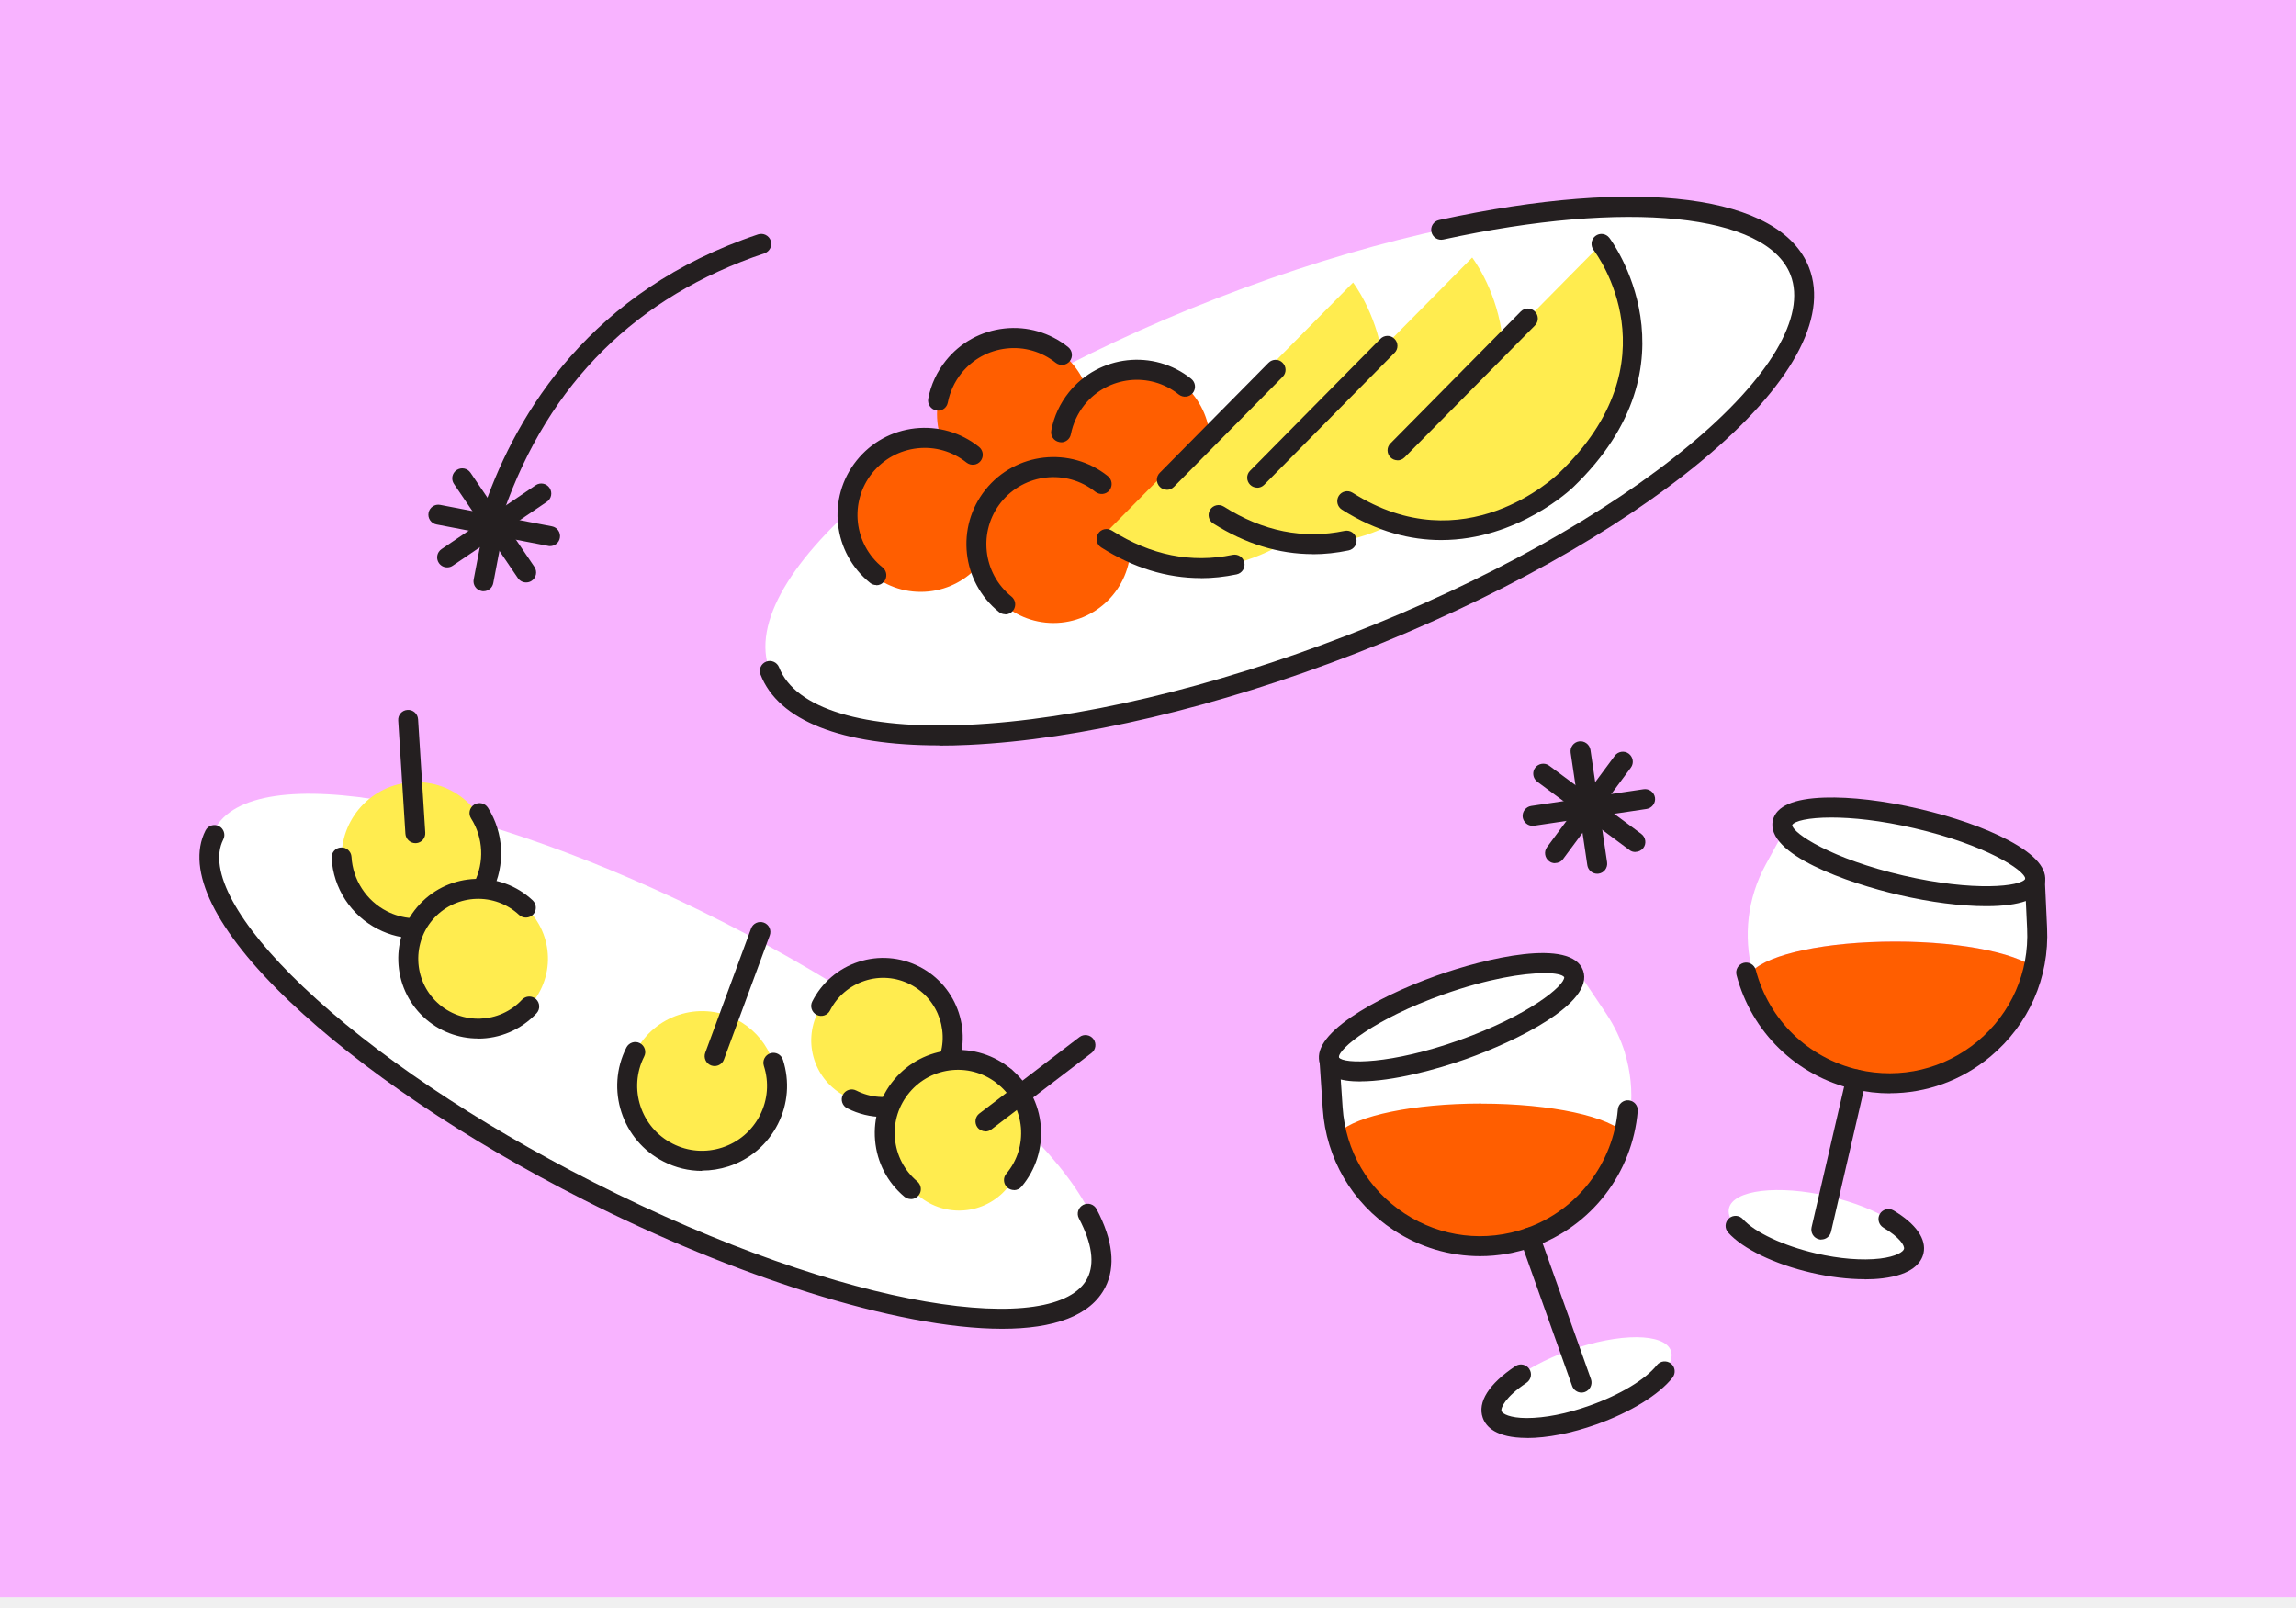
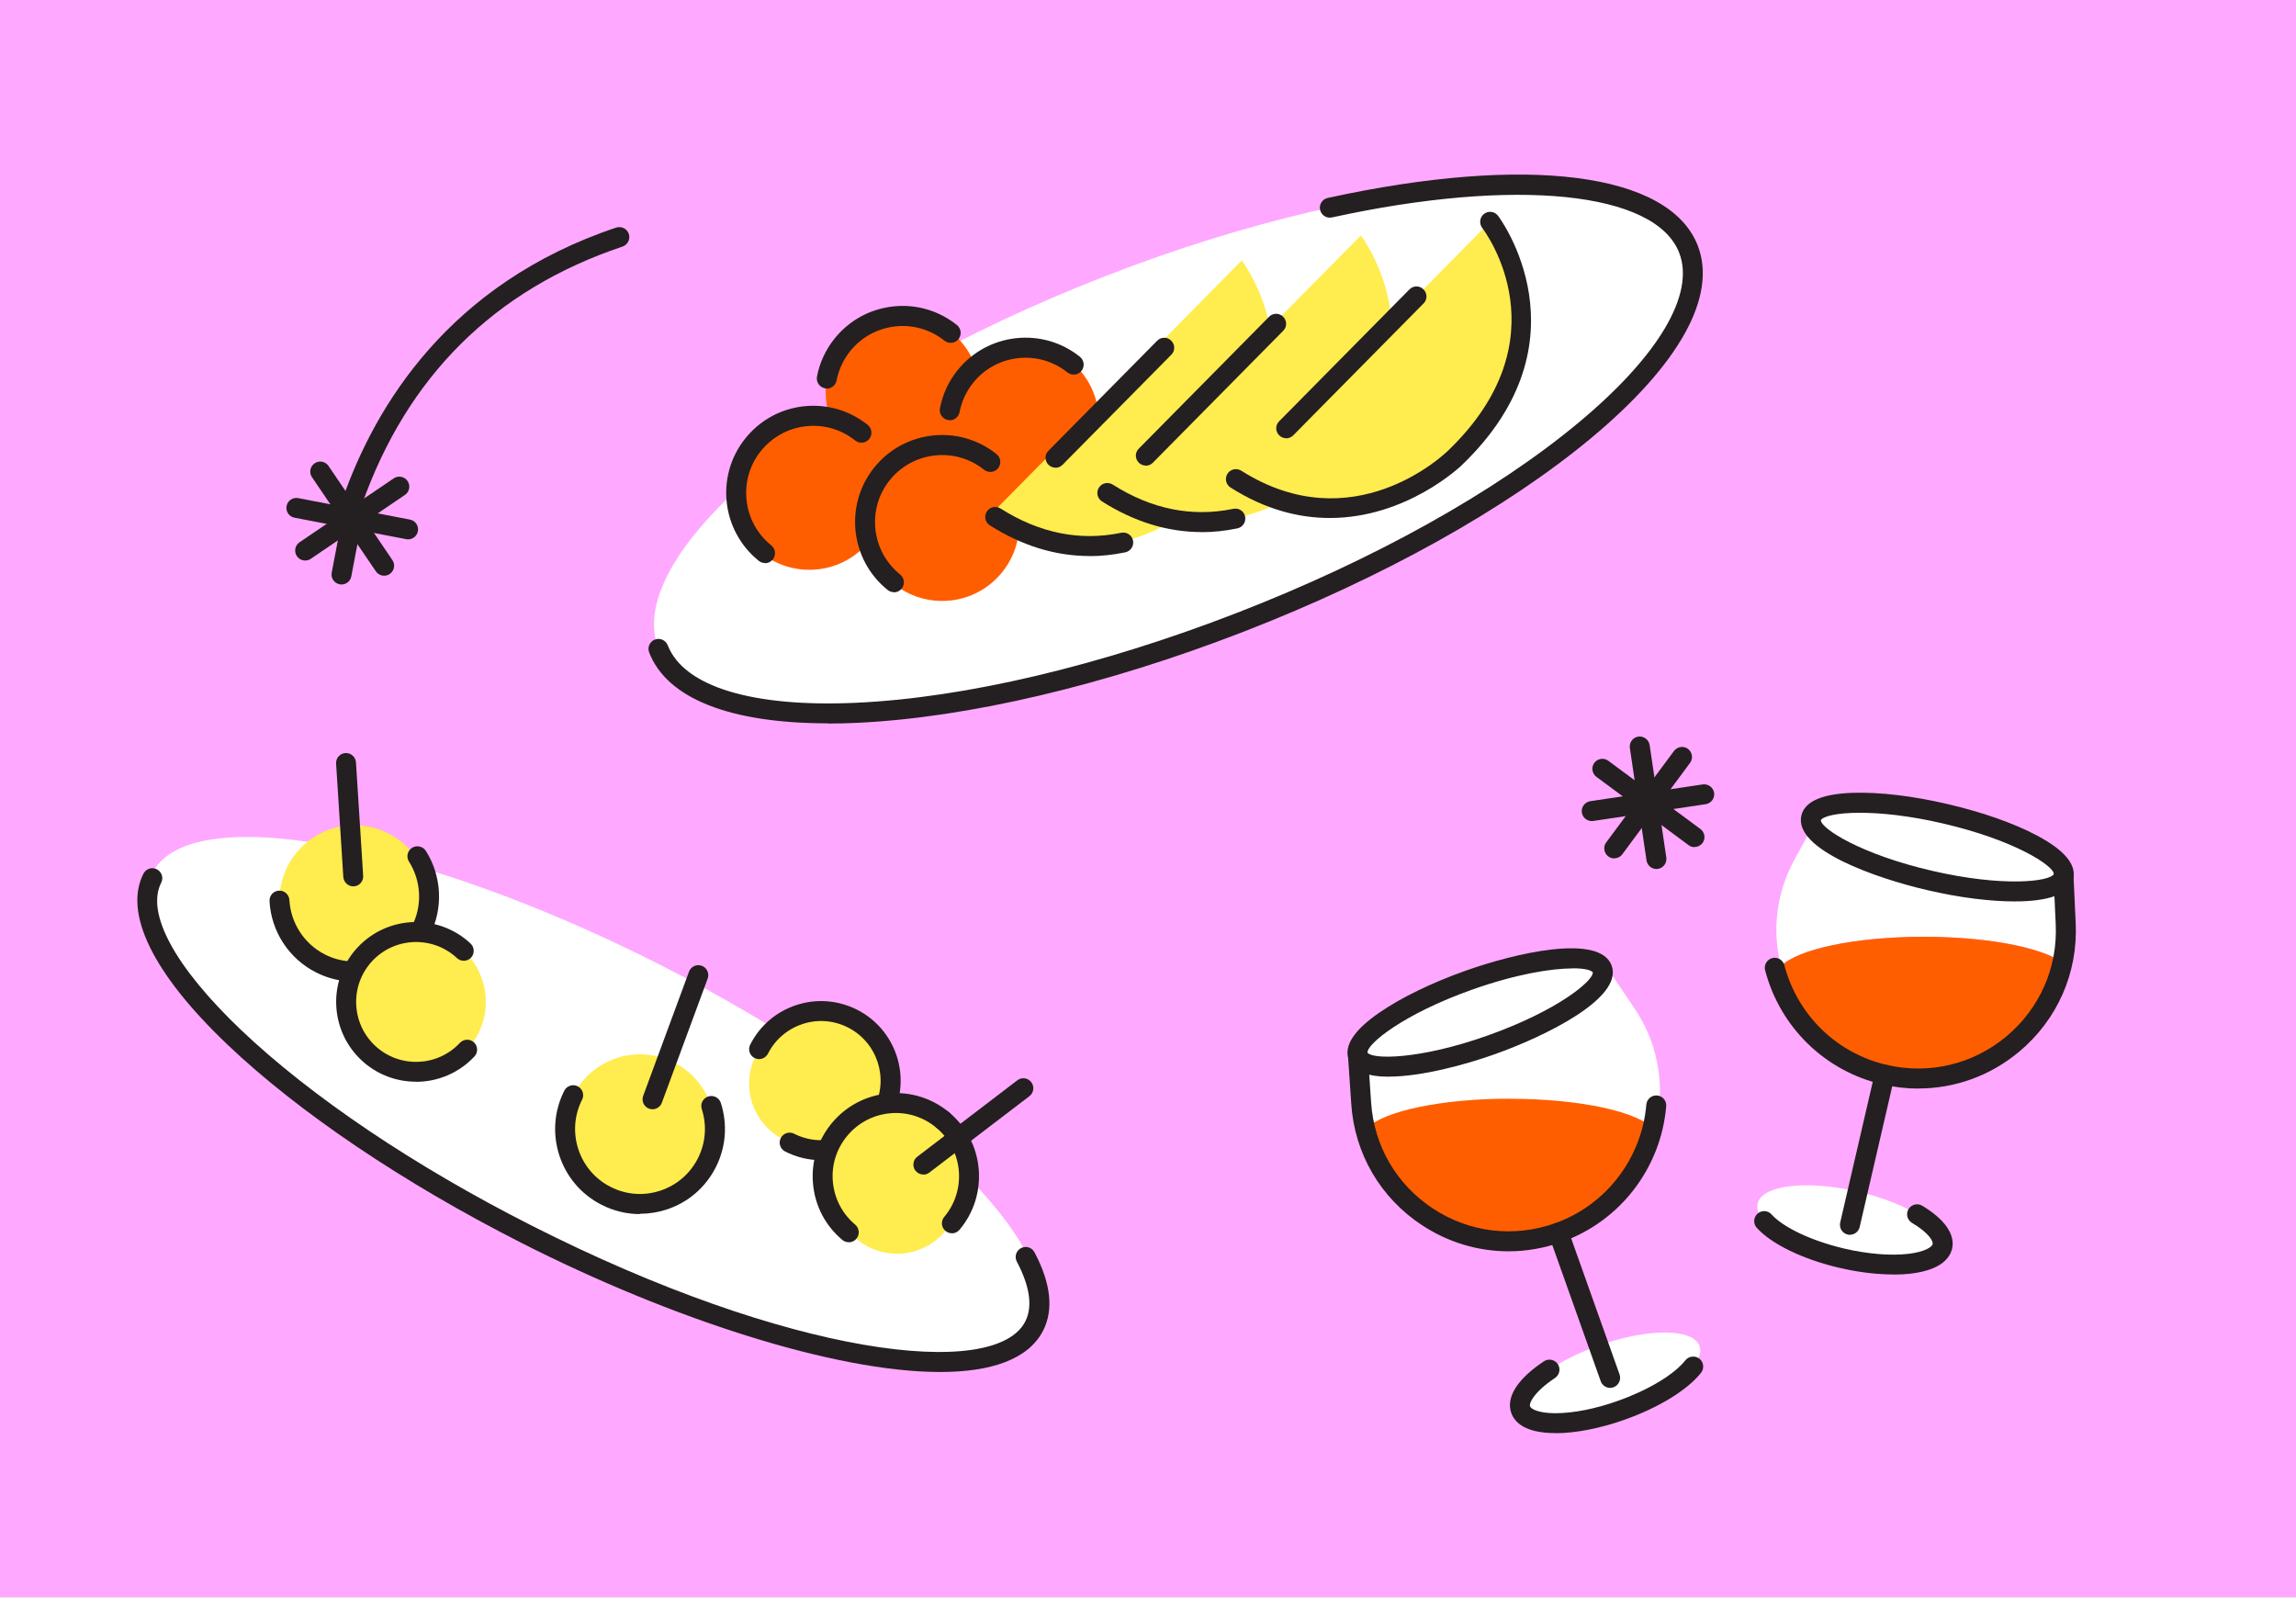
- <svg xmlns="http://www.w3.org/2000/svg" width="150" height="105" viewBox="0 0 150 105" fill="none">
-   <g clip-path="url(#clip0_2967_83483)">
-     <path d="M150 0H0V104.348H150V0Z" fill="#F8B3FF" />
-     <path d="M71.627 83.472C74.045 78.709 63.108 68.299 47.198 60.221C31.288 52.142 16.43 49.454 14.012 54.217C11.593 58.979 22.53 69.389 38.441 77.468C54.351 85.547 69.209 88.235 71.627 83.472Z" fill="white" />
-     <path d="M35.936 35.68C35.897 35.68 35.851 35.68 35.812 35.667L28.515 34.265C28.162 34.2 27.927 33.854 27.999 33.502C28.064 33.15 28.41 32.915 28.762 32.987L36.06 34.389C36.412 34.454 36.647 34.8 36.575 35.152C36.517 35.465 36.243 35.68 35.936 35.68Z" fill="#241F20" />
-     <path d="M31.586 38.628C31.547 38.628 31.501 38.628 31.462 38.615C31.11 38.55 30.875 38.204 30.947 37.852L31.651 34.161C31.716 33.809 32.062 33.574 32.414 33.646C32.766 33.711 33.001 34.056 32.929 34.409L32.225 38.1C32.166 38.413 31.892 38.628 31.586 38.628Z" fill="#241F20" />
-     <path d="M29.212 37.07C29.003 37.07 28.801 36.972 28.671 36.783C28.469 36.483 28.547 36.078 28.847 35.876L34.997 31.702C35.297 31.5 35.701 31.578 35.903 31.878C36.106 32.178 36.027 32.583 35.727 32.785L29.577 36.959C29.466 37.037 29.336 37.07 29.212 37.07Z" fill="#241F20" />
-     <path d="M34.372 38.054C34.164 38.054 33.962 37.956 33.831 37.767L29.657 31.617C29.455 31.317 29.533 30.913 29.833 30.711C30.133 30.509 30.538 30.587 30.74 30.887L34.914 37.037C35.116 37.337 35.038 37.741 34.738 37.944C34.627 38.022 34.496 38.054 34.372 38.054Z" fill="#241F20" />
-     <path d="M32.282 33.874C32.211 33.874 32.139 33.861 32.067 33.835C31.728 33.717 31.552 33.346 31.669 33.007C33.795 26.948 38.621 18.965 49.526 15.313C49.871 15.202 50.236 15.385 50.354 15.724C50.471 16.063 50.282 16.435 49.943 16.552C41.595 19.35 35.863 25.03 32.908 33.437C32.817 33.704 32.563 33.874 32.295 33.874H32.282Z" fill="#241F20" />
-     <path d="M88.328 42.083C106.911 34.872 120.01 23.963 117.586 17.717C115.162 11.472 98.133 12.254 79.551 19.466C60.968 26.677 47.869 37.586 50.293 43.832C52.717 50.078 69.746 49.295 88.328 42.083Z" fill="white" />
-     <path d="M61.372 48.7C54.974 48.7 50.852 47.083 49.685 44.07C49.554 43.73 49.724 43.359 50.056 43.228C50.389 43.098 50.767 43.267 50.898 43.6C51.948 46.3 56.435 47.67 63.217 47.356C70.332 47.03 79.163 44.944 88.091 41.48C97.013 38.017 104.943 33.602 110.415 29.044C115.633 24.7 118.026 20.657 116.976 17.956C115.424 13.959 106.306 13.026 94.293 15.648C93.941 15.726 93.596 15.504 93.517 15.152C93.439 14.8 93.661 14.454 94.013 14.376C107.076 11.526 116.337 12.72 118.189 17.487C119.467 20.787 117.002 25.248 111.243 30.048C105.667 34.691 97.606 39.185 88.554 42.7C79.502 46.215 70.522 48.328 63.27 48.667C62.611 48.7 61.978 48.713 61.359 48.713L61.372 48.7Z" fill="#241F20" />
-     <path d="M60.152 38.67C62.933 38.67 65.187 36.415 65.187 33.635C65.187 30.854 62.933 28.6 60.152 28.6C57.371 28.6 55.117 30.854 55.117 33.635C55.117 36.415 57.371 38.67 60.152 38.67Z" fill="#FF5E00" />
-     <path d="M66.25 32.089C69.03 32.089 71.284 29.835 71.284 27.054C71.284 24.274 69.03 22.02 66.25 22.02C63.469 22.02 61.215 24.274 61.215 27.054C61.215 29.835 63.469 32.089 66.25 32.089Z" fill="#FF5E00" />
-     <path d="M74.023 33.967C76.804 33.967 79.058 31.713 79.058 28.933C79.058 26.152 76.804 23.898 74.023 23.898C71.242 23.898 68.988 26.152 68.988 28.933C68.988 31.713 71.242 33.967 74.023 33.967Z" fill="#FF5E00" />
-     <path d="M68.826 40.704C71.606 40.704 73.861 38.45 73.861 35.67C73.861 32.889 71.606 30.635 68.826 30.635C66.045 30.635 63.791 32.889 63.791 35.67C63.791 38.45 66.045 40.704 68.826 40.704Z" fill="#FF5E00" />
-     <path d="M57.249 38.226C57.106 38.226 56.962 38.18 56.845 38.083C54.399 36.12 54.001 32.533 55.965 30.087C56.917 28.9 58.267 28.157 59.78 27.987C61.293 27.824 62.773 28.254 63.96 29.2C64.241 29.428 64.286 29.833 64.064 30.12C63.843 30.4 63.432 30.446 63.145 30.224C62.232 29.494 61.084 29.161 59.923 29.291C58.762 29.422 57.719 29.996 56.982 30.909C55.469 32.794 55.775 35.559 57.66 37.072C57.941 37.3 57.986 37.704 57.764 37.991C57.634 38.154 57.445 38.239 57.256 38.239L57.249 38.226Z" fill="#241F20" />
-     <path d="M65.669 40.13C65.526 40.13 65.382 40.085 65.265 39.987C62.819 38.024 62.421 34.437 64.384 31.991C66.341 29.546 69.934 29.148 72.38 31.111C72.66 31.339 72.706 31.744 72.484 32.03C72.263 32.311 71.852 32.356 71.565 32.135C69.68 30.622 66.915 30.928 65.402 32.813C63.889 34.698 64.195 37.463 66.08 38.976C66.361 39.204 66.406 39.609 66.184 39.896C66.054 40.059 65.865 40.144 65.676 40.144L65.669 40.13Z" fill="#241F20" />
-     <path d="M61.287 26.826C61.248 26.826 61.209 26.826 61.163 26.813C60.811 26.748 60.577 26.402 60.642 26.05C60.811 25.143 61.209 24.289 61.79 23.565C62.742 22.378 64.092 21.635 65.605 21.465C67.118 21.296 68.598 21.733 69.785 22.678C70.066 22.907 70.111 23.311 69.89 23.598C69.668 23.878 69.257 23.924 68.97 23.702C68.057 22.972 66.909 22.639 65.748 22.77C64.587 22.9 63.544 23.474 62.807 24.387C62.364 24.941 62.057 25.607 61.92 26.304C61.861 26.617 61.587 26.833 61.281 26.833L61.287 26.826Z" fill="#241F20" />
-     <path d="M69.322 28.893C69.283 28.893 69.244 28.893 69.198 28.88C68.846 28.815 68.611 28.47 68.683 28.117C68.852 27.211 69.25 26.357 69.831 25.633C71.794 23.187 75.381 22.789 77.826 24.752C78.107 24.98 78.152 25.385 77.931 25.672C77.709 25.952 77.298 25.998 77.011 25.776C75.126 24.263 72.361 24.57 70.848 26.454C70.405 27.009 70.098 27.674 69.961 28.372C69.902 28.685 69.629 28.9 69.322 28.9V28.893Z" fill="#241F20" />
-     <path d="M71.793 35.265L88.397 18.459C88.397 18.459 94.273 26.063 86.082 33.896C86.082 33.896 79.619 40.228 71.793 35.265Z" fill="#FFEC4F" />
-     <path d="M79.574 33.635L96.179 16.828C96.179 16.828 102.055 24.433 93.863 32.265C93.863 32.265 87.4 38.598 79.574 33.635Z" fill="#FFEC4F" />
-     <path d="M88.014 32.741L104.618 15.935C104.618 15.935 110.494 23.539 102.303 31.372C102.303 31.372 95.84 37.704 88.014 32.741Z" fill="#FFEC4F" />
-     <path d="M91.3 30.074C91.137 30.074 90.968 30.009 90.844 29.885C90.589 29.63 90.583 29.22 90.844 28.965L99.355 20.35C99.609 20.096 100.02 20.089 100.274 20.35C100.528 20.604 100.535 21.015 100.274 21.27L91.763 29.885C91.633 30.015 91.47 30.08 91.3 30.08V30.074Z" fill="#241F20" />
-     <path d="M94.15 35.285C92.174 35.285 89.97 34.757 87.668 33.296C87.361 33.1 87.276 32.702 87.465 32.396C87.661 32.089 88.059 32.004 88.365 32.194C95.65 36.811 101.598 31.15 101.852 30.909C109.509 23.585 104.331 16.626 104.109 16.333C103.894 16.046 103.946 15.635 104.226 15.42C104.513 15.198 104.918 15.25 105.139 15.537C105.205 15.615 111.276 23.702 102.759 31.848C102.713 31.893 99.172 35.285 94.157 35.285H94.15Z" fill="#241F20" />
-     <path d="M85.77 36.204C83.546 36.204 81.361 35.533 79.261 34.202C78.955 34.007 78.87 33.609 79.059 33.302C79.255 32.996 79.653 32.911 79.959 33.1C82.496 34.711 85.15 35.246 87.844 34.685C88.196 34.613 88.542 34.835 88.614 35.194C88.685 35.546 88.457 35.891 88.105 35.963C87.322 36.126 86.54 36.211 85.763 36.211L85.77 36.204Z" fill="#241F20" />
-     <path d="M82.13 31.861C81.967 31.861 81.798 31.796 81.674 31.672C81.419 31.417 81.413 31.006 81.674 30.752L90.185 22.137C90.439 21.883 90.85 21.876 91.104 22.137C91.359 22.391 91.365 22.802 91.104 23.056L82.593 31.672C82.463 31.802 82.3 31.867 82.13 31.867V31.861Z" fill="#241F20" />
-     <path d="M78.452 37.77C76.228 37.77 74.043 37.098 71.943 35.767C71.636 35.572 71.552 35.174 71.741 34.867C71.93 34.561 72.334 34.476 72.641 34.665C75.178 36.276 77.832 36.811 80.526 36.25C80.878 36.178 81.223 36.4 81.295 36.759C81.367 37.111 81.139 37.456 80.787 37.528C80.004 37.691 79.221 37.776 78.445 37.776L78.452 37.77Z" fill="#241F20" />
-     <path d="M76.23 31.998C76.067 31.998 75.897 31.933 75.773 31.809C75.519 31.554 75.512 31.143 75.773 30.889L82.876 23.702C83.13 23.448 83.541 23.441 83.795 23.702C84.049 23.956 84.056 24.367 83.795 24.622L76.693 31.809C76.562 31.939 76.399 32.004 76.23 32.004V31.998Z" fill="#241F20" />
-     <path d="M133.215 63.491C133.443 62.591 133.541 61.646 133.495 60.654L133.352 57.563C133.632 56.356 130.163 54.53 125.61 53.474C121.058 52.417 117.139 52.541 116.858 53.748L115.371 56.461C114.132 58.717 113.91 61.189 114.478 63.446C115.554 62.337 119.323 61.515 123.83 61.515C128.336 61.515 132.21 62.356 133.221 63.491H133.215Z" fill="white" />
-     <path d="M121.664 70.535C126.946 71.754 131.974 68.422 133.22 63.498C132.203 62.37 128.394 61.522 123.829 61.522C119.264 61.522 115.553 62.343 114.477 63.452C115.318 66.811 117.927 69.674 121.664 70.535Z" fill="#FF5E00" />
-     <path d="M106.164 68.8C105.89 67.913 105.486 67.052 104.938 66.23L103.21 63.661C102.825 62.487 98.912 62.715 94.47 64.17C90.029 65.624 86.736 67.757 87.12 68.93L87.251 72.022C87.362 74.591 88.451 76.822 90.101 78.459C92.559 80.898 96.277 81.993 99.916 80.8C105.068 79.111 107.651 73.659 106.157 68.8H106.164Z" fill="white" />
-     <path d="M96.78 72.1C92.345 72.1 88.621 72.896 87.486 73.978C87.649 74.63 87.884 75.257 88.171 75.844C88.654 76.822 89.286 77.709 90.043 78.465C92.501 80.904 96.219 82 99.858 80.806C102.539 79.926 104.515 78.028 105.591 75.726C105.832 75.204 106.034 74.663 106.184 74.109C105.206 72.961 101.371 72.106 96.773 72.106L96.78 72.1Z" fill="#FF5E00" />
-     <path d="M129.754 59.206C128.123 59.206 126.121 58.952 124.054 58.47C120.754 57.706 115.308 55.822 115.823 53.598C116.038 52.672 117.18 52.176 119.208 52.111C120.917 52.059 123.101 52.313 125.351 52.841C127.608 53.363 129.682 54.087 131.195 54.889C132.995 55.841 133.797 56.787 133.588 57.713C133.373 58.639 132.232 59.135 130.204 59.2C130.06 59.2 129.91 59.206 129.754 59.206ZM119.638 53.415C118.132 53.415 117.225 53.644 117.088 53.904C117.108 54.446 119.677 56.122 124.347 57.204C128.991 58.28 132.03 57.915 132.317 57.42C132.277 56.852 129.708 55.189 125.064 54.113C122.854 53.598 121.001 53.415 119.645 53.415H119.638Z" fill="#241F20" />
-     <path d="M123.473 71.435C122.69 71.435 121.901 71.344 121.112 71.161C117.362 70.293 114.427 67.437 113.449 63.706C113.358 63.361 113.567 63.002 113.912 62.911C114.258 62.82 114.617 63.028 114.708 63.374C115.562 66.635 118.125 69.126 121.399 69.889C124.171 70.528 127.021 69.85 129.206 68.03C131.39 66.204 132.571 63.53 132.434 60.68L132.29 57.589C132.271 57.23 132.551 56.924 132.91 56.904C133.243 56.891 133.575 57.165 133.595 57.524L133.738 60.615C133.895 63.87 132.545 66.935 130.04 69.028C128.156 70.6 125.847 71.428 123.46 71.428L123.473 71.435Z" fill="#241F20" />
-     <path d="M104.073 92.434C107.297 91.287 109.575 89.415 109.161 88.251C108.747 87.087 105.798 87.072 102.574 88.218C99.35 89.364 97.072 91.237 97.486 92.401C97.899 93.565 100.849 93.58 104.073 92.434Z" fill="white" />
-     <path d="M88.881 70.659C87.557 70.659 86.54 70.352 86.24 69.517C85.92 68.624 86.612 67.587 88.294 66.439C89.703 65.474 91.686 64.515 93.864 63.739C97.053 62.604 102.655 61.261 103.425 63.407C104.188 65.552 98.99 68.05 95.801 69.185C93.844 69.883 90.981 70.652 88.881 70.652V70.659ZM100.875 63.583C99.518 63.583 97.21 63.941 94.301 64.972C89.788 66.576 87.42 68.533 87.472 69.087C87.779 69.53 90.851 69.563 95.364 67.952C99.851 66.354 102.218 64.411 102.192 63.843C102.075 63.68 101.612 63.576 100.875 63.576V63.583Z" fill="#241F20" />
-     <path d="M99.759 93.948H99.72C97.744 93.941 97.079 93.224 96.87 92.63C96.512 91.613 97.268 90.413 99.003 89.259C99.303 89.056 99.707 89.141 99.909 89.441C100.112 89.741 100.027 90.146 99.727 90.348C98.331 91.28 98.025 91.998 98.096 92.2C98.162 92.376 98.644 92.644 99.727 92.65C100.927 92.65 102.362 92.37 103.855 91.835C105.825 91.137 107.507 90.126 108.244 89.194C108.466 88.913 108.877 88.867 109.164 89.089C109.444 89.311 109.49 89.722 109.268 90.009C108.375 91.137 106.509 92.278 104.292 93.067C102.681 93.641 101.07 93.954 99.759 93.954V93.948Z" fill="#241F20" />
-     <path d="M103.32 90.987C103.053 90.987 102.798 90.817 102.707 90.55L99.335 81.067C99.218 80.728 99.394 80.356 99.733 80.233C100.072 80.115 100.444 80.291 100.568 80.63L103.94 90.113C104.057 90.452 103.881 90.824 103.542 90.948C103.47 90.974 103.398 90.987 103.326 90.987H103.32Z" fill="#241F20" />
-     <path d="M96.696 82.072C94.72 82.072 92.763 81.498 91.048 80.37C88.322 78.583 86.633 75.687 86.417 72.433L86.209 69.341C86.183 68.983 86.457 68.669 86.815 68.65C87.174 68.624 87.487 68.898 87.507 69.257L87.715 72.348C87.904 75.191 89.378 77.715 91.759 79.28C94.139 80.846 97.041 81.191 99.728 80.239C103.054 79.059 105.396 76.013 105.696 72.485C105.728 72.126 106.048 71.859 106.4 71.891C106.759 71.924 107.026 72.237 106.994 72.596C106.654 76.633 103.974 80.115 100.165 81.465C99.024 81.87 97.857 82.072 96.689 82.072H96.696Z" fill="#241F20" />
-     <path d="M125.028 81.739C125.306 80.535 122.83 78.934 119.496 78.162C116.162 77.391 113.234 77.741 112.956 78.945C112.677 80.148 115.154 81.749 118.487 82.521C121.821 83.293 124.749 82.942 125.028 81.739Z" fill="white" />
-     <path d="M121.815 83.578C120.752 83.578 119.552 83.435 118.339 83.154C115.939 82.6 113.859 81.596 112.9 80.526C112.659 80.259 112.685 79.848 112.952 79.606C113.22 79.365 113.631 79.385 113.872 79.659C114.648 80.52 116.513 81.394 118.633 81.889C120.172 82.248 121.659 82.365 122.826 82.228C123.896 82.098 124.352 81.778 124.391 81.596C124.437 81.387 124.118 80.846 123.041 80.207C122.735 80.024 122.631 79.62 122.813 79.313C122.996 79.007 123.4 78.902 123.707 79.085C125.181 79.965 125.872 80.963 125.663 81.889C125.52 82.502 124.939 83.285 122.983 83.52C122.618 83.565 122.226 83.585 121.822 83.585L121.815 83.578Z" fill="#241F20" />
-     <path d="M118.991 80.989C118.939 80.989 118.893 80.989 118.841 80.97C118.489 80.891 118.274 80.539 118.352 80.187L120.622 70.378C120.7 70.026 121.052 69.811 121.404 69.889C121.756 69.967 121.972 70.32 121.893 70.672L119.624 80.481C119.552 80.781 119.285 80.983 118.991 80.983V80.989Z" fill="#241F20" />
-     <path d="M65.472 86.817C58.598 86.817 47.863 83.328 38.139 78.391C30.391 74.459 23.557 69.848 18.9 65.413C14.061 60.802 12.117 56.843 13.428 54.261C13.591 53.941 13.983 53.811 14.302 53.974C14.622 54.137 14.752 54.528 14.589 54.848C13.578 56.843 15.476 60.346 19.8 64.467C24.372 68.817 31.096 73.35 38.733 77.224C55.617 85.793 69.072 87.391 71.041 83.511C71.531 82.546 71.341 81.228 70.487 79.604C70.317 79.285 70.441 78.894 70.761 78.724C71.081 78.554 71.472 78.678 71.641 78.998C72.711 81.02 72.9 82.741 72.209 84.104C71.25 85.989 68.817 86.817 65.472 86.817Z" fill="#241F20" />
-     <path d="M27.21 60.88C29.911 60.88 32.101 58.691 32.101 55.989C32.101 53.288 29.911 51.098 27.21 51.098C24.508 51.098 22.318 53.288 22.318 55.989C22.318 58.691 24.508 60.88 27.21 60.88Z" fill="#FFEC4F" />
-     <path d="M50.315 68.909C50.915 70.22 50.935 71.785 50.23 73.167C49.004 75.574 46.063 76.539 43.656 75.313C41.25 74.087 40.285 71.146 41.511 68.739C42.737 66.333 45.678 65.367 48.085 66.594C49.109 67.115 49.872 67.944 50.315 68.909Z" fill="#FFEC4F" />
-     <path d="M60.152 63.933L59.355 63.528C57.338 62.504 54.873 63.309 53.849 65.326L53.444 66.123C52.42 68.139 53.225 70.605 55.242 71.629L56.038 72.033C58.055 73.057 60.521 72.252 61.545 70.236L61.949 69.439C62.973 67.422 62.169 64.957 60.152 63.933Z" fill="#FFEC4F" />
-     <path d="M27.137 55.089C26.798 55.089 26.511 54.822 26.485 54.476L26.015 47.074C25.989 46.715 26.263 46.402 26.622 46.383C26.974 46.356 27.294 46.63 27.313 46.996L27.783 54.398C27.809 54.757 27.535 55.07 27.176 55.089C27.163 55.089 27.15 55.089 27.137 55.089Z" fill="#241F20" />
-     <path d="M46.689 69.652C46.61 69.652 46.539 69.639 46.46 69.613C46.121 69.489 45.952 69.111 46.076 68.778L49.069 60.665C49.193 60.326 49.571 60.157 49.904 60.281C50.243 60.404 50.413 60.783 50.289 61.115L47.295 69.228C47.197 69.489 46.95 69.652 46.682 69.652H46.689Z" fill="#241F20" />
-     <path d="M27.195 61.311C26.335 61.311 25.48 61.109 24.691 60.704C22.93 59.811 21.769 58.031 21.665 56.054C21.645 55.696 21.919 55.389 22.278 55.37C22.624 55.343 22.943 55.624 22.963 55.983C23.048 57.489 23.935 58.852 25.278 59.537C26.289 60.052 27.437 60.137 28.513 59.785C29.589 59.433 30.463 58.683 30.978 57.672C31.656 56.341 31.578 54.737 30.776 53.472C30.58 53.165 30.672 52.767 30.978 52.572C31.278 52.383 31.682 52.467 31.878 52.774C32.922 54.417 33.026 56.524 32.145 58.259C31.474 59.576 30.332 60.561 28.924 61.017C28.356 61.2 27.776 61.291 27.195 61.291V61.311Z" fill="#241F20" />
-     <path d="M33.299 58.564L33.293 58.561C31.045 57.419 28.297 58.317 27.156 60.565L27.153 60.571C26.011 62.819 26.908 65.566 29.157 66.708L29.162 66.711C31.41 67.852 34.158 66.955 35.3 64.707L35.303 64.701C36.444 62.453 35.547 59.706 33.299 58.564Z" fill="#FFEC4F" />
-     <path d="M31.233 67.852C29.955 67.852 28.677 67.389 27.673 66.45C25.573 64.487 25.455 61.174 27.425 59.074C29.388 56.974 32.701 56.856 34.801 58.826C35.062 59.074 35.075 59.485 34.834 59.746C34.586 60.007 34.175 60.02 33.914 59.778C32.336 58.304 29.851 58.389 28.377 59.967C26.903 61.546 26.988 64.03 28.566 65.504C30.144 66.978 32.629 66.894 34.103 65.315C34.351 65.054 34.762 65.041 35.023 65.283C35.283 65.53 35.297 65.941 35.055 66.202C34.031 67.298 32.636 67.859 31.24 67.859L31.233 67.852Z" fill="#241F20" />
-     <path d="M45.861 76.5C45 76.5 44.146 76.298 43.357 75.894C40.63 74.511 39.541 71.165 40.924 68.439C41.087 68.12 41.478 67.989 41.798 68.152C42.117 68.315 42.248 68.707 42.085 69.026C41.028 71.113 41.863 73.67 43.95 74.726C44.961 75.241 46.109 75.326 47.185 74.974C48.261 74.622 49.135 73.872 49.65 72.861C50.159 71.856 50.25 70.715 49.904 69.639C49.794 69.293 49.983 68.928 50.328 68.817C50.674 68.707 51.039 68.896 51.15 69.241C51.6 70.644 51.483 72.137 50.817 73.448C50.146 74.765 49.004 75.75 47.596 76.207C47.028 76.389 46.448 76.48 45.867 76.48L45.861 76.5Z" fill="#241F20" />
-     <path d="M57.697 72.978C56.888 72.978 56.093 72.789 55.349 72.411C55.029 72.248 54.899 71.856 55.062 71.537C55.225 71.217 55.616 71.087 55.936 71.25C56.862 71.72 57.919 71.804 58.903 71.478C59.888 71.159 60.697 70.467 61.166 69.541C62.138 67.63 61.369 65.283 59.458 64.311C58.532 63.841 57.475 63.757 56.49 64.083C55.506 64.409 54.697 65.094 54.227 66.02C54.064 66.339 53.673 66.47 53.353 66.306C53.034 66.144 52.903 65.752 53.066 65.433C53.693 64.194 54.769 63.274 56.086 62.843C57.403 62.413 58.812 62.524 60.051 63.15C62.608 64.448 63.632 67.578 62.334 70.135C61.708 71.374 60.632 72.293 59.314 72.724C58.786 72.9 58.238 72.985 57.697 72.985V72.978Z" fill="#241F20" />
-     <path d="M66.172 70.811L65.123 69.931C63.391 68.476 60.807 68.701 59.353 70.433L58.472 71.482C57.017 73.215 57.242 75.798 58.975 77.253L60.023 78.133C61.756 79.588 64.339 79.363 65.794 77.63L66.674 76.582C68.129 74.849 67.904 72.266 66.172 70.811Z" fill="#FFEC4F" />
-     <path d="M64.382 73.917C64.187 73.917 63.991 73.826 63.861 73.663C63.645 73.376 63.698 72.965 63.985 72.75L70.519 67.761C70.806 67.539 71.217 67.598 71.432 67.885C71.648 68.172 71.595 68.583 71.308 68.798L64.774 73.787C64.656 73.878 64.513 73.924 64.376 73.924L64.382 73.917Z" fill="#241F20" />
-     <path d="M59.504 78.339C59.354 78.339 59.204 78.287 59.086 78.189C57.971 77.257 57.293 75.946 57.169 74.498C57.045 73.05 57.488 71.641 58.421 70.533C59.354 69.424 60.664 68.739 62.112 68.615C63.554 68.491 64.969 68.935 66.078 69.867C66.351 70.102 66.391 70.513 66.156 70.787C65.927 71.061 65.51 71.1 65.236 70.865C64.388 70.154 63.312 69.815 62.223 69.913C61.127 70.011 60.13 70.526 59.419 71.374C58.708 72.222 58.369 73.291 58.467 74.387C58.565 75.483 59.08 76.48 59.928 77.191C60.201 77.426 60.241 77.837 60.006 78.111C59.875 78.267 59.693 78.346 59.504 78.346V78.339Z" fill="#241F20" />
-     <path d="M66.241 77.752C66.091 77.752 65.947 77.7 65.823 77.602C65.549 77.367 65.51 76.957 65.745 76.683C66.456 75.841 66.788 74.765 66.697 73.67C66.599 72.574 66.084 71.576 65.236 70.865C64.962 70.63 64.923 70.22 65.158 69.946C65.386 69.672 65.797 69.633 66.078 69.867C67.186 70.8 67.871 72.111 67.995 73.559C68.119 75.007 67.675 76.415 66.743 77.524C66.612 77.68 66.43 77.759 66.241 77.759V77.752Z" fill="#241F20" />
-     <path d="M101.589 56.396C101.452 56.396 101.315 56.356 101.204 56.265C100.917 56.05 100.852 55.639 101.067 55.352L105.495 49.378C105.71 49.091 106.121 49.026 106.408 49.241C106.695 49.456 106.76 49.867 106.545 50.154L102.117 56.128C101.986 56.304 101.791 56.389 101.595 56.389L101.589 56.396Z" fill="#241F20" />
-     <path d="M106.837 55.665C106.7 55.665 106.563 55.626 106.452 55.535L100.432 51.074C100.145 50.859 100.08 50.448 100.295 50.161C100.511 49.874 100.921 49.809 101.208 50.024L107.228 54.485C107.515 54.7 107.58 55.111 107.365 55.398C107.235 55.567 107.039 55.659 106.843 55.659L106.837 55.665Z" fill="#241F20" />
-     <path d="M104.347 57.087C104.028 57.087 103.754 56.852 103.702 56.533L102.612 49.183C102.56 48.824 102.808 48.491 103.16 48.439C103.512 48.387 103.845 48.635 103.904 48.987L104.993 56.337C105.045 56.696 104.797 57.028 104.445 57.08C104.412 57.08 104.38 57.087 104.347 57.087Z" fill="#241F20" />
-     <path d="M100.127 53.956C99.808 53.956 99.534 53.722 99.481 53.402C99.429 53.044 99.677 52.717 100.029 52.659L107.379 51.563C107.738 51.511 108.064 51.759 108.123 52.111C108.175 52.47 107.927 52.796 107.575 52.854L100.225 53.95C100.225 53.95 100.16 53.956 100.127 53.956Z" fill="#241F20" />
+ <svg xmlns="http://www.w3.org/2000/svg" id="Layer_1" data-name="Layer 1" viewBox="0 0 230 160">
+   <defs>
+     <style>
+       .cls-1 {
+         fill: #fff;
+       }
+ 
+       .cls-2 {
+         fill: #ffec4f;
+       }
+ 
+       .cls-3 {
+         fill: #241f20;
+       }
+ 
+       .cls-4 {
+         fill: #ffa8ff;
+       }
+ 
+       .cls-5 {
+         fill: #ff5e00;
+       }
+     </style>
+   </defs>
+   <rect class="cls-4" y="0" width="230" height="160" />
+   <ellipse class="cls-1" cx="59.43" cy="109.87" rx="14.83" ry="49.54" transform="translate(-65.44 113.13) rotate(-63.08)" />
+   <g>
+     <path class="cls-3" d="M40.88,54.03c-.06,0-.13,0-.19-.02l-11.19-2.15c-.54-.1-.9-.63-.79-1.17.1-.54.63-.9,1.17-.79l11.19,2.15c.54.1.9.63.79,1.17-.09.48-.51.81-.98.81Z" />
+     <path class="cls-3" d="M34.21,58.55c-.06,0-.13,0-.19-.02-.54-.1-.9-.63-.79-1.17l1.08-5.66c.1-.54.63-.9,1.17-.79.54.1.9.63.79,1.17l-1.08,5.66c-.09.48-.51.81-.98.81Z" />
+     <path class="cls-3" d="M30.57,56.15c-.32,0-.63-.15-.83-.44-.31-.46-.19-1.08.27-1.39l9.43-6.4c.46-.31,1.08-.19,1.39.27.31.46.19,1.08-.27,1.39l-9.43,6.4c-.17.12-.37.17-.56.17Z" />
+     <path class="cls-3" d="M38.48,57.67c-.32,0-.63-.15-.83-.44l-6.4-9.43c-.31-.46-.19-1.08.27-1.39s1.08-.19,1.39.27l6.4,9.43c.31.46.19,1.08-.27,1.39-.17.12-.37.17-.56.17Z" />
  </g>
-   <defs>
-     <clipPath id="clip0_2967_83483">
-       <rect width="150" height="104.348" fill="white" />
-     </clipPath>
-   </defs>
+   <path class="cls-3" d="M35.28,51.26c-.11,0-.22-.02-.33-.06-.52-.18-.79-.75-.61-1.27,3.26-9.29,10.66-21.53,27.38-27.13.53-.17,1.09.11,1.27.63.18.52-.11,1.09-.63,1.27-12.8,4.29-21.59,13-26.12,25.89-.14.41-.53.67-.94.67Z" />
+   <g>
+     <ellipse class="cls-1" cx="117.55" cy="44.97" rx="55.34" ry="18.6" transform="translate(-8.31 45.57) rotate(-21.21)" />
+     <path class="cls-3" d="M82.95,72.46c-9.81,0-16.13-2.48-17.92-7.1-.2-.52.06-1.09.57-1.29.51-.2,1.09.06,1.29.57,1.61,4.14,8.49,6.24,18.89,5.76,10.91-.5,24.45-3.7,38.14-9.01,13.68-5.31,25.84-12.08,34.23-19.07,8-6.66,11.67-12.86,10.06-17-2.38-6.13-16.36-7.56-34.78-3.54-.54.12-1.07-.22-1.19-.76-.12-.54.22-1.07.76-1.19,20.03-4.37,34.23-2.54,37.07,4.77,1.96,5.06-1.82,11.9-10.65,19.26-8.55,7.12-20.91,14.01-34.79,19.4-13.88,5.39-27.65,8.63-38.77,9.15-1.01.05-1.98.07-2.93.07Z" />
+     <circle class="cls-5" cx="81.08" cy="49.36" r="7.72" />
+     <circle class="cls-5" cx="90.43" cy="39.27" r="7.72" />
+     <circle class="cls-5" cx="102.35" cy="42.15" r="7.72" />
+     <circle class="cls-5" cx="94.38" cy="52.48" r="7.72" />
+     <path class="cls-3" d="M76.63,56.4c-.22,0-.44-.07-.62-.22-3.75-3.01-4.36-8.51-1.35-12.26,1.46-1.82,3.53-2.96,5.85-3.22,2.32-.25,4.59.41,6.41,1.86.43.35.5.97.16,1.41-.34.43-.97.5-1.41.16-1.4-1.12-3.16-1.63-4.94-1.43-1.78.2-3.38,1.08-4.51,2.48-2.32,2.89-1.85,7.13,1.04,9.45.43.35.5.97.16,1.41-.2.25-.49.38-.78.38Z" />
+     <path class="cls-3" d="M89.54,59.32c-.22,0-.44-.07-.62-.22-3.75-3.01-4.36-8.51-1.35-12.26,3-3.75,8.51-4.36,12.26-1.35.43.35.5.97.16,1.41-.34.43-.97.5-1.41.16-2.89-2.32-7.13-1.85-9.45,1.04-2.32,2.89-1.85,7.13,1.04,9.45.43.35.5.97.16,1.41-.2.25-.49.38-.78.38Z" />
+     <path class="cls-3" d="M82.83,38.92c-.06,0-.12,0-.19-.02-.54-.1-.9-.63-.8-1.17.26-1.39.87-2.7,1.76-3.81,1.46-1.82,3.53-2.96,5.85-3.22,2.32-.26,4.59.41,6.41,1.86.43.35.5.97.16,1.41-.34.43-.97.5-1.41.16-1.4-1.12-3.16-1.63-4.94-1.43-1.78.2-3.38,1.08-4.51,2.48-.68.85-1.15,1.87-1.36,2.94-.09.48-.51.81-.98.81Z" />
+     <path class="cls-3" d="M95.14,42.09c-.06,0-.12,0-.19-.02-.54-.1-.9-.63-.79-1.17.26-1.39.87-2.7,1.76-3.81,3.01-3.75,8.51-4.36,12.26-1.35.43.35.5.97.16,1.41-.34.43-.97.5-1.41.16-2.89-2.32-7.13-1.85-9.45,1.04-.68.85-1.15,1.87-1.36,2.94-.09.48-.51.81-.98.81Z" />
+     <path class="cls-2" d="M98.93,51.86l25.46-25.77s9.01,11.66-3.55,23.67c0,0-9.91,9.71-21.91,2.1Z" />
+     <path class="cls-2" d="M110.86,49.36l25.46-25.77s9.01,11.66-3.55,23.67c0,0-9.91,9.71-21.91,2.1Z" />
+     <path class="cls-2" d="M123.8,47.99l25.46-25.77s9.01,11.66-3.55,23.67c0,0-9.91,9.71-21.91,2.1Z" />
+     <path class="cls-3" d="M128.84,43.9c-.25,0-.51-.1-.7-.29-.39-.39-.4-1.02,0-1.41l13.05-13.21c.39-.39,1.02-.4,1.41,0,.39.39.4,1.02,0,1.41l-13.05,13.21c-.2.2-.45.3-.71.3Z" />
+     <path class="cls-3" d="M133.21,51.89c-3.03,0-6.41-.81-9.94-3.05-.47-.3-.6-.91-.31-1.38.3-.47.91-.6,1.38-.31,11.17,7.08,20.29-1.6,20.68-1.97,11.74-11.23,3.8-21.9,3.46-22.35-.33-.44-.25-1.07.18-1.4.44-.34,1.06-.26,1.4.18.1.12,9.41,12.52-3.65,25.01-.07.07-5.5,5.27-13.19,5.27Z" />
+     <path class="cls-3" d="M120.37,53.3c-3.41,0-6.76-1.03-9.98-3.07-.47-.3-.6-.91-.31-1.38.3-.47.91-.6,1.38-.31,3.89,2.47,7.96,3.29,12.09,2.43.54-.11,1.07.23,1.18.78.11.54-.24,1.07-.78,1.18-1.2.25-2.4.38-3.59.38Z" />
+     <path class="cls-3" d="M114.78,46.64c-.25,0-.51-.1-.7-.29-.39-.39-.4-1.02,0-1.41l13.05-13.21c.39-.39,1.02-.4,1.41,0,.39.39.4,1.02,0,1.41l-13.05,13.21c-.2.2-.45.3-.71.3Z" />
+     <path class="cls-3" d="M109.14,55.7c-3.41,0-6.76-1.03-9.98-3.07-.47-.3-.6-.91-.31-1.38s.91-.6,1.38-.31c3.89,2.47,7.96,3.29,12.09,2.43.54-.11,1.07.23,1.18.78.11.54-.24,1.07-.78,1.18-1.2.25-2.4.38-3.59.38Z" />
+     <path class="cls-3" d="M105.73,46.85c-.25,0-.51-.1-.7-.29-.39-.39-.4-1.02,0-1.41l10.89-11.02c.39-.39,1.02-.4,1.41,0,.39.39.4,1.02,0,1.41l-10.89,11.02c-.2.2-.45.3-.71.3Z" />
+   </g>
+   <g>
+     <path class="cls-1" d="M207.13,96.87c.35-1.38.5-2.83.43-4.35l-.22-4.74c.43-1.85-4.89-4.65-11.87-6.27s-12.99-1.43-13.42.42l-2.28,4.16c-1.9,3.46-2.24,7.25-1.37,10.71,1.65-1.7,7.43-2.96,14.34-2.96s12.85,1.29,14.4,3.03Z" />
+     <path class="cls-5" d="M189.41,107.66c8.1,1.87,15.81-3.24,17.72-10.79-1.56-1.73-7.4-3.03-14.4-3.03s-12.69,1.26-14.34,2.96c1.29,5.15,5.29,9.54,11.02,10.86Z" />
+   </g>
+   <g>
+     <path class="cls-1" d="M165.65,105.01c-.42-1.36-1.04-2.68-1.88-3.94l-2.65-3.94c-.59-1.8-6.59-1.45-13.4.78-6.81,2.23-11.86,5.5-11.27,7.3l.2,4.74c.17,3.94,1.84,7.36,4.37,9.87,3.77,3.74,9.47,5.42,15.05,3.59,7.9-2.59,11.86-10.95,9.57-18.4Z" />
+     <path class="cls-5" d="M151.26,110.06c-6.8,0-12.51,1.22-14.25,2.88.25,1,.61,1.96,1.05,2.86.74,1.5,1.71,2.86,2.87,4.02,3.77,3.74,9.47,5.42,15.05,3.59,4.11-1.35,7.14-4.26,8.79-7.79.37-.8.68-1.63.91-2.48-1.5-1.76-7.38-3.07-14.43-3.07Z" />
+   </g>
+   <g>
+     <path class="cls-3" d="M201.81,90.3c-2.5,0-5.57-.39-8.74-1.13-5.06-1.17-13.41-4.06-12.62-7.47.33-1.42,2.08-2.18,5.19-2.28,2.62-.08,5.97.31,9.42,1.12,3.46.8,6.64,1.91,8.96,3.14,2.76,1.46,3.99,2.91,3.67,4.33h0c-.33,1.42-2.08,2.18-5.19,2.28-.22,0-.45.01-.69.01ZM186.31,81.42c-2.31,0-3.7.35-3.91.75.03.83,3.97,3.4,11.13,5.06,7.12,1.65,11.78,1.09,12.22.33-.06-.87-4-3.42-11.12-5.07-3.39-.79-6.23-1.07-8.31-1.07ZM205.75,87.54h0Z" />
+     <path class="cls-3" d="M192.19,109.05c-1.2,0-2.41-.14-3.62-.42-5.75-1.33-10.25-5.71-11.75-11.43-.14-.53.18-1.08.71-1.22.53-.14,1.08.18,1.22.71,1.31,5,5.24,8.82,10.26,9.99,4.25.98,8.62-.06,11.97-2.85,3.35-2.8,5.16-6.9,4.95-11.27l-.22-4.74c-.03-.55.4-1.02.95-1.05.51-.02,1.02.4,1.05.95l.22,4.74c.24,4.99-1.83,9.69-5.67,12.9-2.89,2.41-6.43,3.68-10.09,3.68Z" />
+   </g>
+   <ellipse class="cls-1" cx="161.29" cy="138.03" rx="9.5" ry="3.43" transform="translate(-36.91 61.99) rotate(-19.57)" />
+   <g>
+     <path class="cls-3" d="M139.15,107.86c-2.03,0-3.59-.47-4.05-1.75-.49-1.37.57-2.96,3.15-4.72,2.16-1.48,5.2-2.95,8.54-4.14,4.89-1.74,13.48-3.8,14.66-.51h0c1.17,3.29-6.8,7.12-11.69,8.86-3,1.07-7.39,2.25-10.61,2.25ZM157.54,97.01c-2.08,0-5.62.55-10.08,2.13-6.92,2.46-10.55,5.46-10.47,6.31.47.68,5.18.73,12.1-1.74,6.88-2.45,10.51-5.43,10.47-6.3-.18-.25-.89-.41-2.02-.41ZM159.57,97.43h0,0Z" />
+     <path class="cls-3" d="M155.82,143.56h-.06c-3.03-.01-4.05-1.11-4.37-2.02-.55-1.56.61-3.4,3.27-5.17.46-.31,1.08-.18,1.39.28.31.46.18,1.08-.28,1.39-2.14,1.43-2.61,2.53-2.5,2.84.1.27.84.68,2.5.69,1.84,0,4.04-.43,6.33-1.25,3.02-1.07,5.6-2.62,6.73-4.05.34-.43.97-.5,1.41-.16.43.34.5.97.16,1.41-1.37,1.73-4.23,3.48-7.63,4.69-2.47.88-4.94,1.36-6.95,1.36Z" />
+     <path class="cls-3" d="M161.29,139.03c-.41,0-.8-.26-.94-.67l-5.17-14.54c-.18-.52.09-1.09.61-1.28.52-.18,1.09.09,1.28.61l5.17,14.54c.18.52-.09,1.09-.61,1.28-.11.04-.22.06-.33.06Z" />
+     <path class="cls-3" d="M151.12,125.35c-3.03,0-6.03-.88-8.66-2.61-4.18-2.74-6.77-7.18-7.1-12.17l-.32-4.74c-.04-.55.38-1.03.93-1.06.55-.04,1.03.38,1.06.93l.32,4.74c.29,4.36,2.55,8.23,6.2,10.63,3.65,2.4,8.1,2.93,12.22,1.47,5.1-1.81,8.69-6.48,9.15-11.89.05-.55.54-.96,1.08-.91.55.05.96.53.91,1.08-.52,6.19-4.63,11.53-10.47,13.6-1.75.62-3.54.93-5.33.93Z" />
+   </g>
+   <ellipse class="cls-1" cx="185.32" cy="122.7" rx="3.43" ry="9.5" transform="translate(24 275.59) rotate(-76.97)" />
+   <path class="cls-3" d="M189.65,127.67c-1.63,0-3.47-.22-5.33-.65-3.68-.85-6.87-2.39-8.34-4.03-.37-.41-.33-1.04.08-1.41.41-.37,1.04-.34,1.41.08,1.19,1.32,4.05,2.66,7.3,3.42,2.36.55,4.64.73,6.43.52,1.64-.2,2.34-.69,2.4-.97.07-.32-.42-1.15-2.07-2.13-.47-.28-.63-.9-.35-1.37.28-.47.9-.63,1.37-.35,2.26,1.35,3.32,2.88,3,4.3-.22.94-1.11,2.14-4.11,2.5-.56.07-1.16.1-1.78.1Z" />
+   <path class="cls-3" d="M185.32,123.7c-.08,0-.15,0-.23-.03-.54-.12-.87-.66-.75-1.2l3.48-15.04c.12-.54.66-.87,1.2-.75.54.12.87.66.75,1.2l-3.48,15.04c-.11.46-.52.77-.97.77Z" />
+   <g>
+     <path class="cls-3" d="M94.17,137.44c-10.54,0-27-5.35-41.91-12.92-11.88-6.03-22.36-13.1-29.5-19.9-7.42-7.07-10.4-13.14-8.39-17.1.25-.49.85-.69,1.34-.44.49.25.69.85.44,1.34-1.55,3.06,1.36,8.43,7.99,14.75,7.01,6.67,17.32,13.62,29.03,19.56,25.89,13.14,46.52,15.59,49.54,9.64.75-1.48.46-3.5-.85-5.99-.26-.49-.07-1.09.42-1.35.49-.26,1.09-.07,1.35.42,1.64,3.1,1.93,5.74.87,7.83-1.47,2.89-5.2,4.16-10.33,4.16Z" />
+     <circle class="cls-2" cx="35.5" cy="90.17" r="7.5" />
+     <path class="cls-2" d="M70.93,109.98c.92,2.01.95,4.41-.13,6.53-1.88,3.69-6.39,5.17-10.08,3.29s-5.17-6.39-3.29-10.08c1.88-3.69,6.39-5.17,10.08-3.29,1.57.8,2.74,2.07,3.42,3.55" />
+     <rect class="cls-2" x="75.29" y="101.28" width="13.93" height="13.93" rx="6.28" ry="6.28" transform="translate(57.91 -25.51) rotate(26.92)" />
+     <path class="cls-3" d="M35.39,88.79c-.52,0-.96-.41-1-.94l-.72-11.35c-.04-.55.38-1.03.93-1.06.54-.04,1.03.38,1.06.94l.72,11.35c.04.55-.38,1.03-.93,1.06-.02,0-.04,0-.06,0Z" />
+     <path class="cls-3" d="M65.37,111.12c-.12,0-.23-.02-.35-.06-.52-.19-.78-.77-.59-1.28l4.59-12.44c.19-.52.77-.78,1.28-.59.52.19.78.77.59,1.28l-4.59,12.44c-.15.4-.53.65-.94.65Z" />
+     <path class="cls-3" d="M35.48,98.33c-1.32,0-2.63-.31-3.84-.93-2.7-1.37-4.48-4.1-4.64-7.13-.03-.55.39-1.02.94-1.05.53-.04,1.02.39,1.05.94.13,2.31,1.49,4.4,3.55,5.45,1.55.79,3.31.92,4.96.38,1.65-.54,2.99-1.69,3.78-3.24,1.04-2.04.92-4.5-.31-6.44-.3-.47-.16-1.08.31-1.38.46-.29,1.08-.16,1.38.31,1.6,2.52,1.76,5.75.41,8.41-1.03,2.02-2.78,3.53-4.94,4.23-.87.28-1.76.42-2.65.42Z" />
+     <rect class="cls-2" x="34.67" y="93.36" width="14.01" height="14.01" rx="7" ry="7" transform="translate(49.94 -7.99) rotate(26.92)" />
+     <path class="cls-3" d="M41.67,108.36c-1.96,0-3.92-.71-5.46-2.15-3.22-3.01-3.4-8.09-.38-11.31,3.01-3.22,8.09-3.4,11.31-.38.4.38.42,1.01.05,1.41-.38.4-1.01.42-1.41.05-2.42-2.26-6.23-2.13-8.49.29-2.26,2.42-2.13,6.23.29,8.49,2.42,2.26,6.23,2.13,8.49-.29.38-.4,1.01-.42,1.41-.05.4.38.42,1.01.05,1.41-1.57,1.68-3.71,2.54-5.85,2.54Z" />
+     <path class="cls-3" d="M64.1,121.62c-1.32,0-2.63-.31-3.84-.93-4.18-2.12-5.85-7.25-3.73-11.43.25-.49.85-.69,1.34-.44.49.25.69.85.44,1.34-1.62,3.2-.34,7.12,2.86,8.74,1.55.79,3.31.92,4.96.38s2.99-1.69,3.78-3.24c.78-1.54.92-3.29.39-4.94-.17-.53.12-1.09.65-1.26.53-.17,1.09.12,1.26.65.69,2.15.51,4.44-.51,6.45-1.03,2.02-2.78,3.53-4.94,4.23-.87.28-1.76.42-2.65.42Z" />
+     <path class="cls-3" d="M82.25,116.22c-1.24,0-2.46-.29-3.6-.87-.49-.25-.69-.85-.44-1.34.25-.49.85-.69,1.34-.44,1.42.72,3.04.85,4.55.35,1.51-.49,2.75-1.55,3.47-2.97,1.49-2.93.31-6.53-2.62-8.02-1.42-.72-3.04-.85-4.55-.35s-2.75,1.55-3.47,2.97c-.25.49-.85.69-1.34.44-.49-.25-.69-.85-.44-1.34.96-1.9,2.61-3.31,4.63-3.97,2.02-.66,4.18-.49,6.08.47,3.92,1.99,5.49,6.79,3.5,10.71-.96,1.9-2.61,3.31-4.63,3.97-.81.27-1.65.4-2.48.4Z" />
+     <rect class="cls-2" x="82.41" y="110.5" width="14.66" height="14.66" rx="6.28" ry="6.28" transform="translate(96.77 -30.11) rotate(40.02)" />
+     <path class="cls-3" d="M92.5,117.66c-.3,0-.6-.14-.8-.39-.33-.44-.25-1.07.19-1.4l10.02-7.65c.44-.34,1.07-.25,1.4.19.33.44.25,1.07-.19,1.4l-10.02,7.65c-.18.14-.4.21-.61.21Z" />
+     <path class="cls-3" d="M85.02,124.44c-.23,0-.46-.08-.64-.23-1.71-1.43-2.75-3.44-2.94-5.66-.19-2.22.49-4.38,1.92-6.08s3.44-2.75,5.66-2.94c2.21-.19,4.38.49,6.08,1.92.42.36.48.99.12,1.41-.35.42-.99.48-1.41.12-1.3-1.09-2.95-1.61-4.62-1.46-1.68.15-3.21.94-4.3,2.24s-1.61,2.94-1.46,4.62c.15,1.68.94,3.21,2.24,4.3.42.36.48.99.12,1.41-.2.24-.48.36-.77.36Z" />
+     <path class="cls-3" d="M95.35,123.54c-.23,0-.45-.08-.64-.23-.42-.36-.48-.99-.12-1.41,1.09-1.29,1.6-2.94,1.46-4.62-.15-1.68-.94-3.21-2.24-4.3-.42-.36-.48-.99-.12-1.41.35-.42.98-.48,1.41-.12,1.7,1.43,2.75,3.44,2.94,5.66.19,2.22-.49,4.38-1.92,6.08-.2.24-.48.36-.77.36Z" />
+   </g>
+   <g>
+     <path class="cls-3" d="M161.7,85.99c-.21,0-.42-.06-.59-.2-.44-.33-.54-.96-.21-1.4l6.79-9.16c.33-.44.96-.54,1.4-.21.44.33.54.96.21,1.4l-6.79,9.16c-.2.27-.5.4-.8.4Z" />
+     <path class="cls-3" d="M169.74,84.86c-.21,0-.42-.06-.59-.2l-9.23-6.84c-.44-.33-.54-.96-.21-1.4.33-.44.96-.54,1.4-.21l9.23,6.84c.44.33.54.96.21,1.4-.2.26-.5.4-.8.4Z" />
+     <path class="cls-3" d="M165.93,87.05c-.49,0-.91-.36-.99-.85l-1.67-11.27c-.08-.55.3-1.06.84-1.14.54-.08,1.05.3,1.14.84l1.67,11.27c.08.55-.3,1.06-.84,1.14-.05,0-.1.01-.15.01Z" />
+     <path class="cls-3" d="M159.45,82.25c-.49,0-.91-.36-.99-.85-.08-.55.3-1.05.84-1.14l11.27-1.68c.55-.08,1.05.3,1.14.84.08.55-.3,1.05-.84,1.14l-11.27,1.68s-.1.01-.15.01Z" />
+   </g>
</svg>
